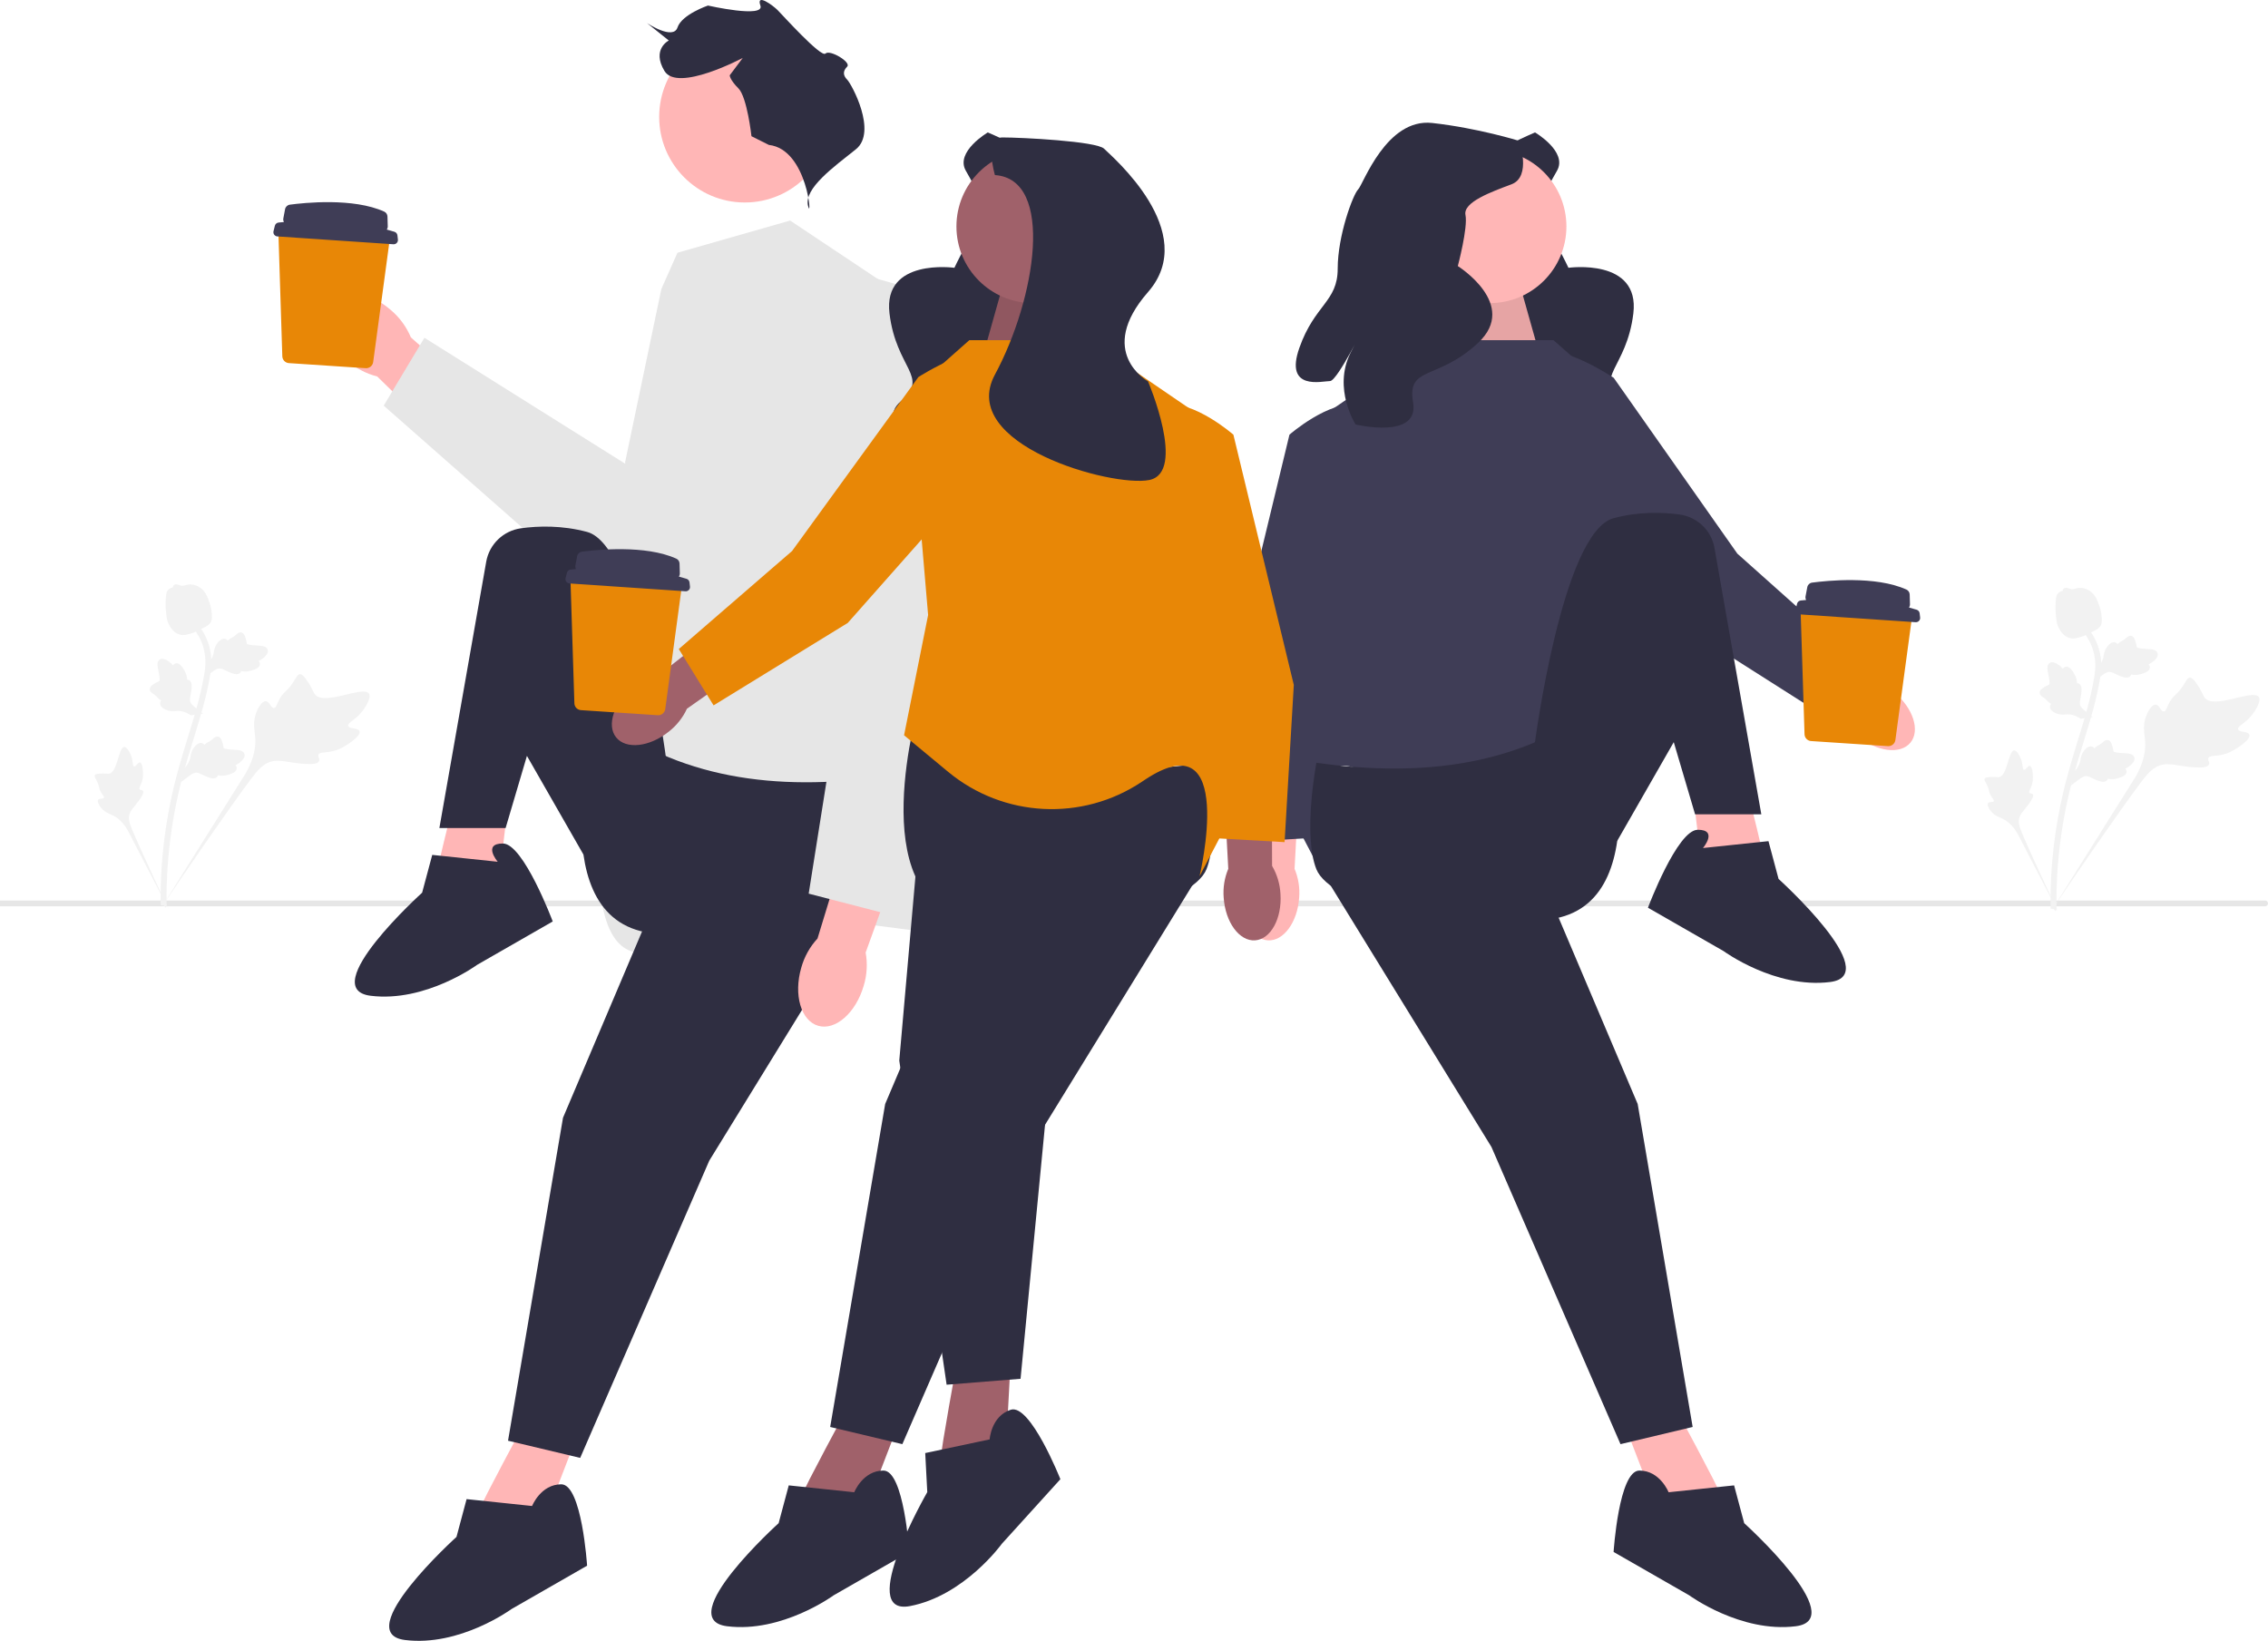
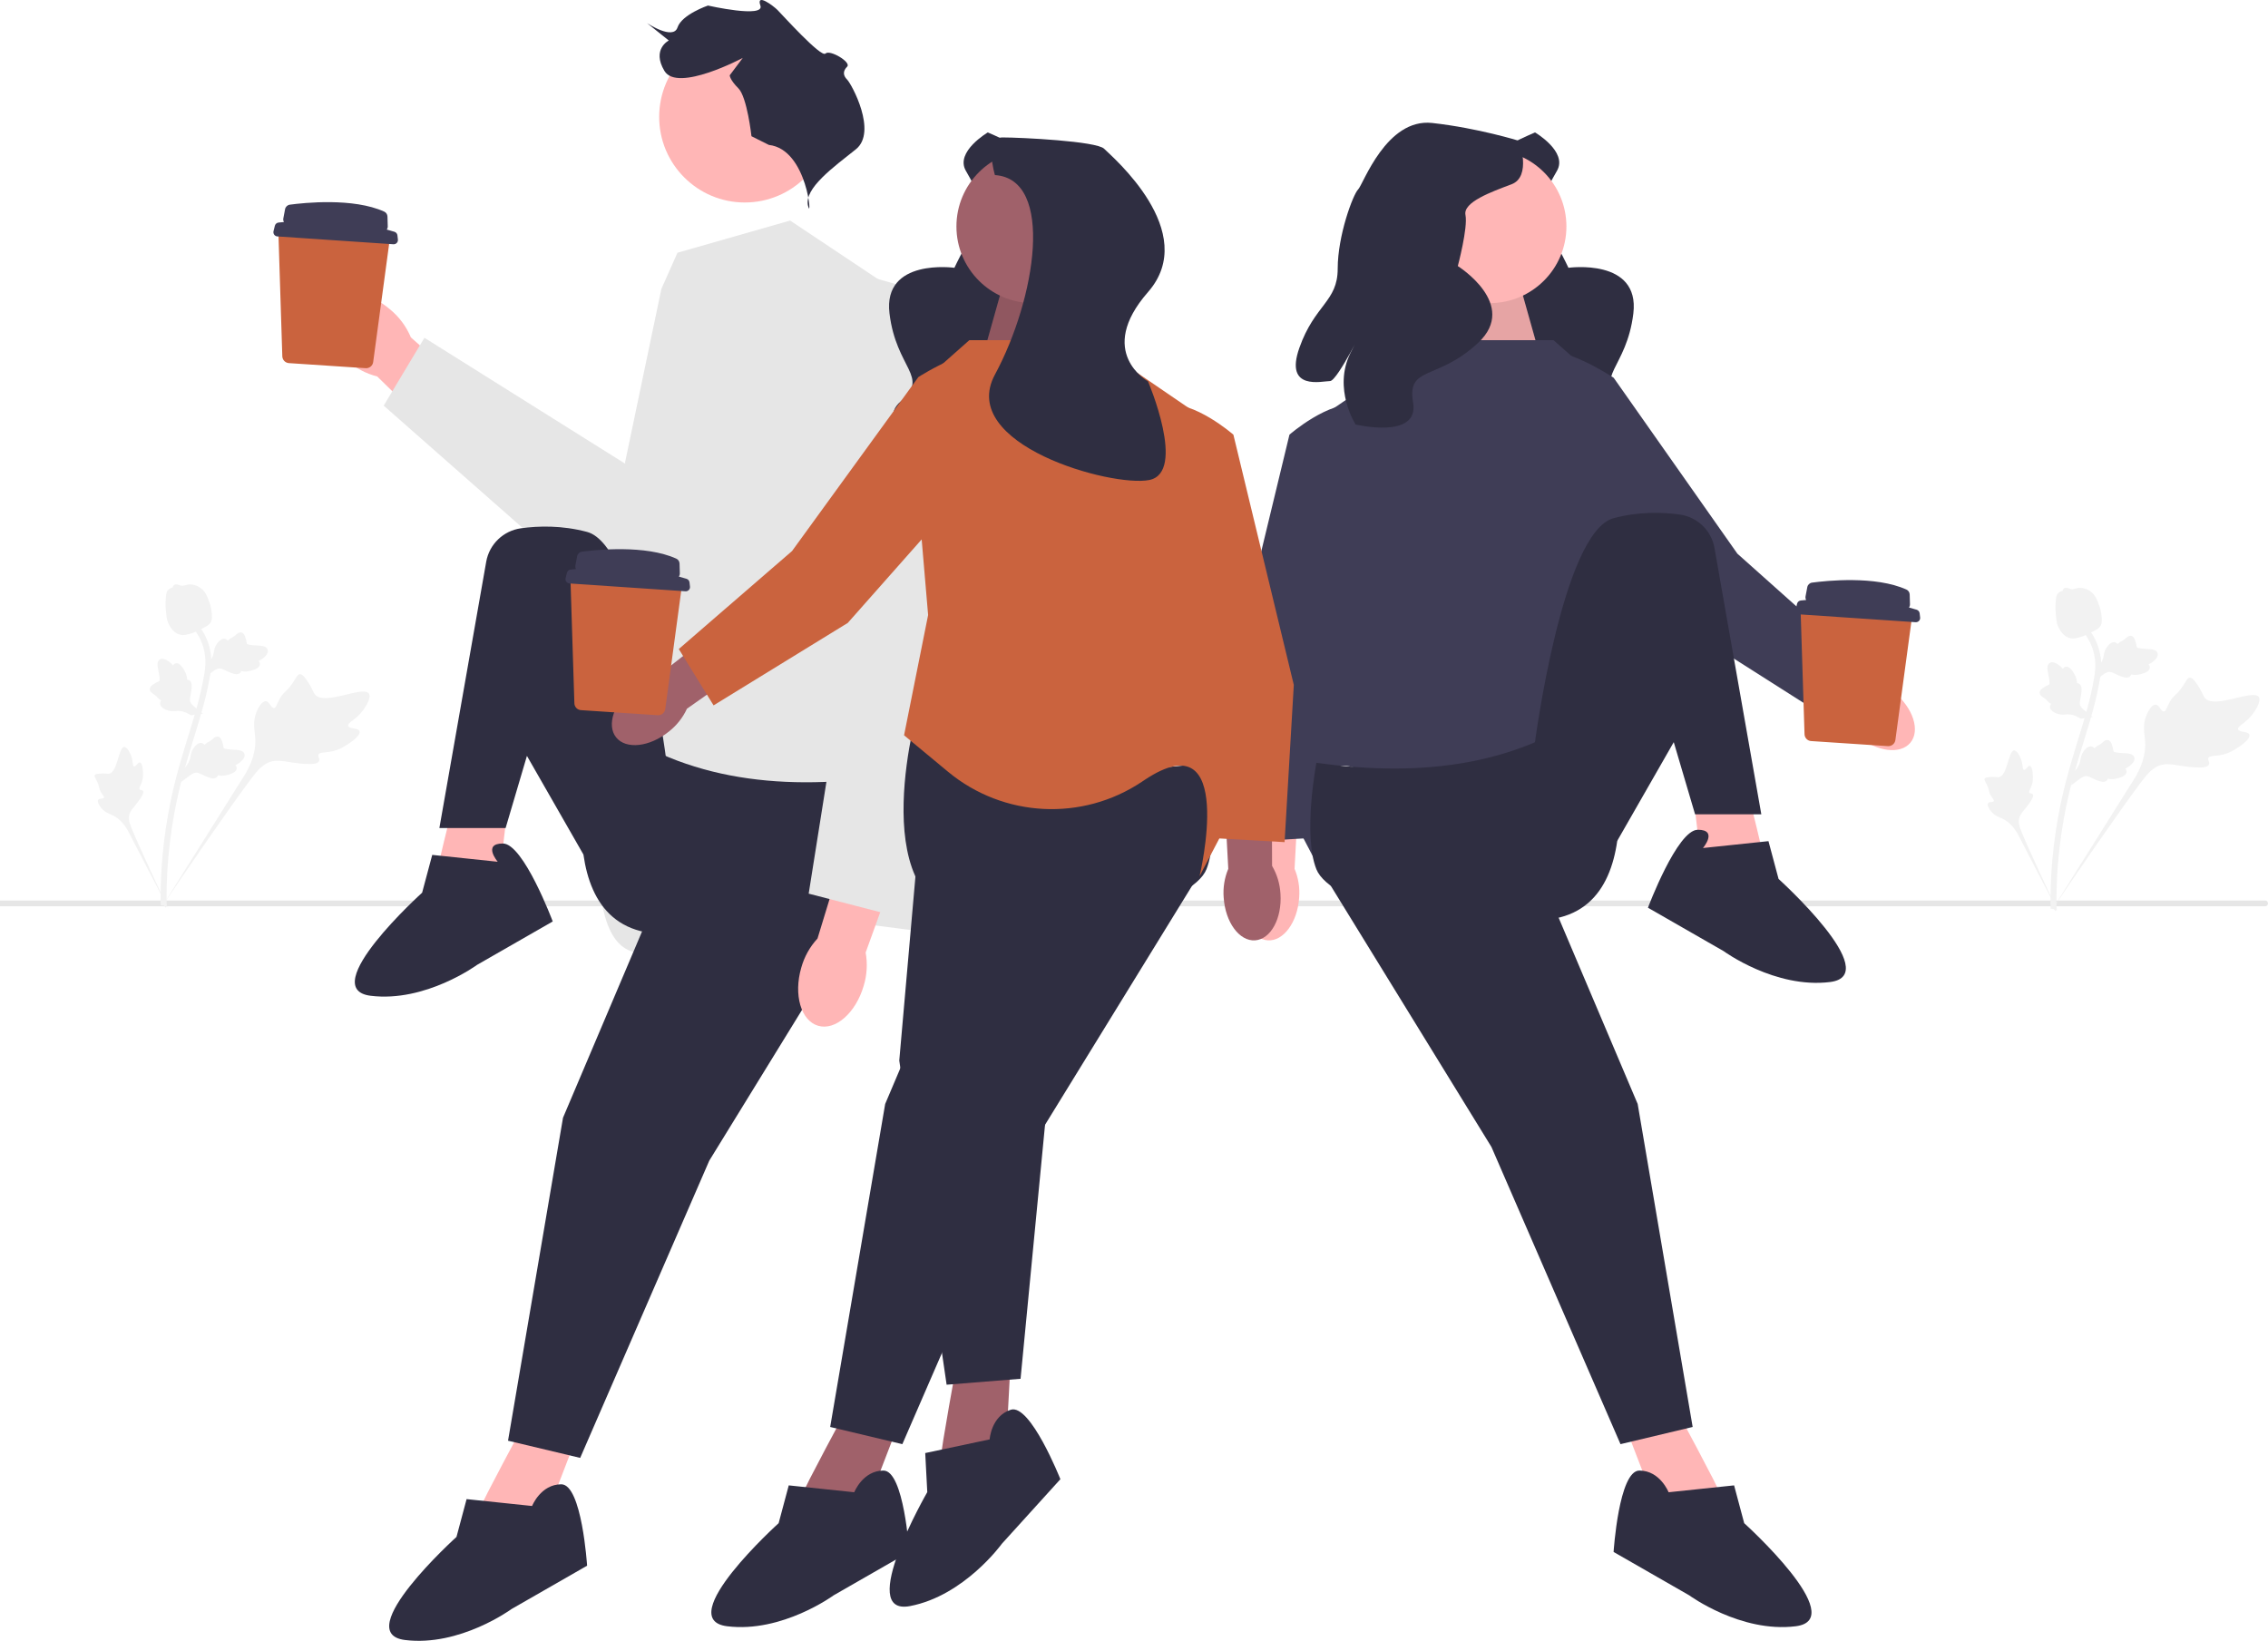
<svg xmlns="http://www.w3.org/2000/svg" width="660.04" height="477.556" viewBox="0 0 660.04 477.556">
  <path d="M660.04,262.93h0c0,.464-.376,.84-.84,.84H0v-1.68H659.2c.464,0,.84,.376,.84,.84Z" fill="#e6e6e6" />
  <g>
    <circle cx="216.748" cy="34.02" r="24.912" fill="#ffb6b6" />
    <path d="M229.949,64.188l-32.791,9.369-4.684,10.54-10.54,50.357v79.634s-12.882,28.106-5.855,52.699c7.511,26.287,33.962-4.74,53.87-1.199,19.909,3.541,51.528,7.054,51.528,7.054l-18.737-85.49-4.684-104.227-28.106-18.737Z" fill="#e6e6e6" />
    <path d="M223.761,42.178l-5.065-2.532s-1.266-11.396-3.799-13.928-2.532-3.799-2.532-3.799l3.799-5.065s-18.993,10.13-22.792,3.799,1.266-8.863,1.266-8.863l-6.331-5.065s7.597,5.065,8.863,1.266,8.863-6.376,8.863-6.376c0,0,16.59,3.754,15.259,0s3.734,.045,5,1.311,12.662,13.928,13.928,12.662,7.597,2.532,6.331,3.799-1.266,2.532,0,3.799,8.863,15.194,2.532,20.259-15.194,11.396-13.928,16.461,0-16.461-11.396-17.727Z" fill="#2f2e41" />
    <g>
-       <path id="uuid-9ec032c4-1053-42c3-862e-530ead60710b-406" d="M100.958,104.899c-6.394-5.512-8.733-13.279-5.224-17.347,3.508-4.069,11.534-2.898,17.93,2.617,2.585,2.168,4.613,4.923,5.915,8.036l26.797,23.696-11.388,12.338-25.208-24.67c-3.271-.829-6.296-2.43-8.822-4.669Z" fill="#ffb6b6" />
+       <path id="uuid-9ec032c4-1053-42c3-862e-530ead60710b-542" d="M100.958,104.899c-6.394-5.512-8.733-13.279-5.224-17.347,3.508-4.069,11.534-2.898,17.93,2.617,2.585,2.168,4.613,4.923,5.915,8.036l26.797,23.696-11.388,12.338-25.208-24.67c-3.271-.829-6.296-2.43-8.822-4.669Z" fill="#ffb6b6" />
      <path d="M192.755,84.499l17.651-1.605,15.48,73.826c2.95,14.067-6.272,27.801-20.409,30.396l-12.722,2.335L111.669,118.058l11.847-19.749,59.797,37.51,9.442-51.32Z" fill="#e6e6e6" />
    </g>
    <g>
      <path d="M153.349,412.812s-14,26-13,25,18,5,18,5l10-26-15-4Z" fill="#ffb6b6" />
      <path d="M132.685,230.817s-7.167,28.647-6.444,27.431,18.677,.414,18.677,.414l3.29-27.662-15.523-.183Z" fill="#ffb6b6" />
      <path d="M257.349,226c-31.638,4.445-60.215,.569-83.5-17.688,0,0-17,57,14,63s65.5-4.312,69.5-14.312,0-31,0-31Z" fill="#2f2e41" />
      <polygon points="198.349 244 163.849 325.312 147.849 419.312 168.849 424.312 206.412 337.812 257.349 255 198.349 244" fill="#2f2e41" />
      <path d="M193.849,220.812s-8-62-23-66c-7.313-1.95-14.15-1.761-19.237-1.055-5.128,.711-9.215,4.629-10.112,9.728l-13.631,77.515h19.276l6.205-21,16.5,28.812,24-28Z" fill="#2f2e41" />
      <path d="M144.849,250.812l-19.059-2-2.941,11s-31,28-15,30c16,2,31-9,31-9l22.01-12.626s-8.51-22.687-14.51-22.687-1.5,5.312-1.5,5.312Z" fill="#2f2e41" />
      <path d="M154.849,438.312l-19.059-2-2.941,11s-31,28-15,30,31-9,31-9l22.01-12.626s-1.51-23.687-7.51-23.687c-6,0-8.5,6.312-8.5,6.312Z" fill="#2f2e41" />
    </g>
    <g>
-       <path id="uuid-0c2c35cf-ee7e-4b84-8f52-274d32364181-407" d="M251.351,286.928c-2.298,7.881-8.227,13.084-13.243,11.621-5.016-1.463-7.217-9.038-4.917-16.922,.876-3.162,2.495-6.068,4.724-8.476l10.158-33.271,15.511,5.1-11.661,32.258c.586,3.229,.389,6.552-.573,9.69Z" fill="#ffb6b6" />
+       <path id="uuid-0c2c35cf-ee7e-4b84-8f52-274d32364181-543" d="M251.351,286.928c-2.298,7.881-8.227,13.084-13.243,11.621-5.016-1.463-7.217-9.038-4.917-16.922,.876-3.162,2.495-6.068,4.724-8.476l10.158-33.271,15.511,5.1-11.661,32.258c.586,3.229,.389,6.552-.573,9.69Z" fill="#ffb6b6" />
      <path d="M262.088,83.07l-8.088-2.281v0c-7.627,15.174-10.906,32.163-9.476,49.086l3.992,47.22-13.171,82.998,25.816,6.679,20.344-104.158-19.417-79.543Z" fill="#e6e6e6" />
    </g>
  </g>
  <g>
    <path d="M104.627,212.836c-.354-1.084-3.039-.607-3.296-1.576-.257-.966,2.319-1.776,4.295-4.498,.356-.491,2.601-3.584,1.74-4.886-1.632-2.466-12.988,3.676-15.714,.229-.598-.756-.844-2.055-2.626-4.472-.709-.961-1.164-1.426-1.707-1.412-.771,.019-1.047,.984-2.259,2.732-1.818,2.621-2.474,2.292-3.671,4.439-.889,1.594-.994,2.613-1.635,2.673-.907,.085-1.282-1.9-2.39-1.977-1.131-.079-2.263,1.882-2.824,3.415-1.053,2.875-.401,5.073-.256,7.263,.157,2.38-.212,5.864-2.798,10.336l-24.392,38.862c5.238-7.922,20.108-29.526,26.099-37.45,1.729-2.288,3.588-4.585,6.449-5.017,2.754-.416,6.105,.947,10.782,.867,.546-.009,2.066-.054,2.436-.86,.306-.666-.453-1.245-.177-1.871,.37-.84,2.037-.48,4.308-1.037,1.601-.393,2.689-1.043,3.625-1.602,.282-.169,4.484-2.714,4.012-4.157h-0Z" fill="#f2f2f2" />
    <path d="M40.741,221.909c-.634-.139-1.175,1.316-1.725,1.163-.548-.153-.202-1.651-.968-3.406-.138-.317-1.009-2.311-1.896-2.264-1.681,.089-1.943,7.435-4.421,7.779-.544,.075-1.252-.179-2.953-.001-.676,.071-1.036,.16-1.186,.431-.213,.384,.181,.798,.689,1.897,.762,1.648,.411,1.875,1.119,3.082,.526,.896,.995,1.242,.84,1.574-.22,.47-1.302,.081-1.66,.603-.365,.532,.271,1.654,.861,2.371,1.107,1.346,2.374,1.66,3.491,2.221,1.213,.61,2.817,1.796,4.266,4.355l12.036,23.184c-2.377-4.857-8.69-18.388-10.85-23.615-.624-1.509-1.215-3.084-.602-4.613,.59-1.472,2.226-2.723,3.537-5.042,.153-.271,.57-1.03,.281-1.444-.239-.342-.742-.137-.97-.453-.305-.424,.352-1.138,.734-2.414,.269-.899,.264-1.621,.26-2.241-.001-.187-.038-2.984-.882-3.169v0Z" fill="#f2f2f2" />
    <path d="M52.749,227.566l.378-3.493,.232-.219c1.074-1.015,1.745-2.089,1.997-3.196,.04-.176,.071-.354,.103-.535,.126-.718,.282-1.611,.972-2.538,.386-.517,1.409-1.684,2.463-1.276,.285,.107,.477,.291,.61,.487,.033-.034,.068-.068,.104-.105,.455-.443,.774-.605,1.081-.761,.236-.12,.479-.244,.891-.573,.181-.144,.326-.275,.447-.384,.37-.33,.843-.717,1.491-.564,.687,.188,.923,.843,1.079,1.277,.279,.774,.365,1.306,.422,1.659,.02,.129,.044,.274,.062,.321,.15,.379,2.038,.477,2.748,.518,1.597,.087,2.978,.162,3.31,1.255,.238,.782-.258,1.635-1.519,2.603-.393,.301-.785,.509-1.127,.664,.21,.199,.378,.469,.388,.838h0c.023,.872-.872,1.542-2.659,1.993-.444,.113-1.042,.263-1.823,.226-.368-.018-.691-.075-.966-.127-.041,.157-.116,.32-.252,.474-.398,.455-1.04,.571-1.912,.314-.963-.268-1.723-.633-2.395-.954-.586-.279-1.092-.518-1.516-.583-.789-.11-1.525,.377-2.405,1.025l-2.206,1.655h-0Z" fill="#f2f2f2" />
    <path d="M59.045,207.671l-3.475,.52-.271-.169c-1.254-.781-2.464-1.158-3.598-1.121-.18,.006-.36,.021-.544,.036-.727,.061-1.63,.136-2.702-.296-.598-.243-1.987-.935-1.859-2.059,.031-.302,.161-.535,.316-.714-.041-.024-.083-.048-.128-.075-.544-.328-.781-.595-1.01-.853-.176-.198-.357-.402-.781-.717-.186-.138-.348-.245-.485-.335-.413-.274-.907-.634-.924-1.299,.007-.712,.582-1.106,.962-1.368,.678-.466,1.171-.684,1.498-.829,.12-.052,.254-.112,.295-.142,.328-.242-.056-2.092-.196-2.79-.321-1.566-.599-2.922,.374-3.52,.696-.429,1.647-.165,2.903,.809,.391,.304,.691,.631,.928,.922,.139-.254,.358-.485,.712-.588h0c.838-.244,1.712,.452,2.602,2.066,.222,.401,.519,.941,.681,1.707,.076,.361,.103,.687,.122,.966,.162-0,.339,.031,.522,.123,.541,.269,.816,.861,.789,1.77-.015,.999-.175,1.828-.315,2.558-.121,.638-.224,1.188-.18,1.614,.093,.791,.751,1.379,1.602,2.066l2.16,1.714h-0Z" fill="#f2f2f2" />
    <path d="M59.513,197.237l.378-3.493,.232-.219c1.074-1.015,1.745-2.089,1.997-3.196,.04-.176,.071-.354,.103-.535,.126-.718,.282-1.611,.972-2.538,.386-.517,1.409-1.684,2.463-1.276,.285,.107,.477,.291,.61,.487,.033-.034,.068-.068,.104-.105,.455-.443,.774-.605,1.081-.761,.236-.12,.479-.244,.891-.573,.181-.144,.326-.275,.447-.384,.37-.33,.843-.717,1.491-.564,.687,.188,.923,.843,1.079,1.277,.279,.774,.365,1.306,.422,1.659,.02,.129,.044,.274,.062,.321,.15,.379,2.038,.477,2.748,.518,1.597,.087,2.978,.162,3.31,1.255,.238,.782-.258,1.635-1.519,2.603-.393,.301-.785,.509-1.127,.664,.21,.199,.378,.469,.388,.838h0c.023,.872-.872,1.542-2.659,1.993-.444,.113-1.042,.263-1.823,.226-.368-.018-.691-.075-.966-.127-.041,.157-.116,.32-.252,.474-.398,.455-1.04,.571-1.912,.314-.963-.268-1.723-.633-2.395-.954-.586-.279-1.092-.518-1.516-.583-.789-.11-1.525,.377-2.405,1.025l-2.206,1.655h-0Z" fill="#f2f2f2" />
    <path d="M48.247,264.162l-.614-.607,.011-.863-.011,.863-.854-.09c.004-.08-.002-.268-.008-.561-.033-1.607-.135-6.497,.546-14.011,.475-5.245,1.27-10.569,2.362-15.827,1.093-5.266,2.228-9.185,3.14-12.334,.688-2.375,1.382-4.628,2.06-6.823,1.809-5.863,3.516-11.402,4.574-17.719,.237-1.41,.728-4.346-.278-7.811-.584-2.01-1.584-3.901-2.972-5.62l1.344-1.085c1.532,1.9,2.638,3.995,3.286,6.226,1.116,3.842,.58,7.04,.323,8.577-1.076,6.429-2.801,12.021-4.628,17.941-.674,2.187-1.366,4.43-2.051,6.795-.903,3.12-2.028,7.005-3.107,12.203-1.079,5.195-1.864,10.454-2.334,15.633-.672,7.419-.571,12.237-.538,13.819,.017,.845,.021,1.022-.251,1.295v-0Z" fill="#f2f2f2" />
    <path d="M52.514,184.745c-.069-.015-.139-.033-.208-.053-1.418-.397-2.555-1.553-3.381-3.433-.387-.884-.478-1.815-.66-3.671-.029-.286-.155-1.734,0-3.653,.101-1.254,.236-1.758,.577-2.153,.379-.441,.89-.693,1.429-.82,.015-.166,.069-.328,.177-.482,.444-.639,1.187-.376,1.59-.24,.203,.073,.456,.166,.741,.214,.447,.077,.715-.001,1.119-.118,.387-.112,.868-.252,1.533-.24,1.312,.018,2.284,.608,2.604,.802,1.687,1.014,2.269,2.631,2.943,4.503,.134,.375,.578,1.732,.682,3.479,.075,1.26-.09,1.776-.28,2.145-.387,.758-.979,1.11-2.449,1.85-1.536,.775-2.306,1.163-2.938,1.362-1.47,.462-2.393,.751-3.479,.509v0Z" fill="#f2f2f2" />
  </g>
  <path d="M446.733,38.543s9.537,5.593,6.409,11.124-7.488,13.065-4.53,15.438c2.958,2.373,7.842,12.834,7.842,12.834,0,0,20.845-2.911,18.888,13.281-1.957,16.193-11.75,18.4-3.356,25.524,8.394,7.124-8.724,15.643-8.724,15.643,0,0-11.817-3.682-14.513-15.007s2.403,8.659,.693,10.091-8.351,10.877-13.05-1.68c-4.699-12.557-.046-17.425-6.255-24.836s-10.43-19.397-10.245-21.493-7.102-21.215,4.114-28.672c11.216-7.457,22.725-12.248,22.725-12.248Z" fill="#2f2e41" />
  <g>
-     <path id="uuid-40eda929-ef4c-4923-ad7d-cda70967e632-408" d="M540.67,214.233c5.537,4.583,12.39,5.44,15.305,1.916,2.916-3.524,.79-10.095-4.749-14.678-2.188-1.861-4.789-3.171-7.587-3.821l-23.706-19.12-8.735,11.316,24.297,17.648c1.162,2.628,2.936,4.939,5.175,6.74Z" fill="#ffb6b6" />
+     <path id="uuid-40eda929-ef4c-4923-ad7d-cda70967e632-544" d="M540.67,214.233c5.537,4.583,12.39,5.44,15.305,1.916,2.916-3.524,.79-10.095-4.749-14.678-2.188-1.861-4.789-3.171-7.587-3.821l-23.706-19.12-8.735,11.316,24.297,17.648c1.162,2.628,2.936,4.939,5.175,6.74Z" fill="#ffb6b6" />
    <path d="M469.622,109.958s-18.603-12.441-24.695-6.341c-6.092,6.101-4.637,21.338-4.637,21.338l48.786,56.856,38.685,24.59,10.373-16.243-32.523-29.021-35.988-51.179Z" fill="#3f3d56" />
  </g>
  <polygon points="442.353 83.008 449.103 107 412.055 107 424.255 77.438 442.353 83.008" fill="#ffb6b6" />
  <polygon points="442.353 83.008 449.103 107 412.055 107 424.255 77.438 442.353 83.008" opacity=".1" />
  <g>
-     <path id="uuid-c7296f43-523d-4c33-91d5-0d02a2c7186e-409" d="M361.56,260.149c-.478,7.171,2.834,13.231,7.398,13.535s8.65-5.263,9.128-12.437c.23-2.863-.229-5.74-1.339-8.389l1.643-30.411-14.287-.467-.102,30.029c-1.452,2.479-2.289,5.271-2.44,8.14Z" fill="#ffb6b6" />
+     <path id="uuid-c7296f43-523d-4c33-91d5-0d02a2c7186e-545" d="M361.56,260.149c-.478,7.171,2.834,13.231,7.398,13.535s8.65-5.263,9.128-12.437c.23-2.863-.229-5.74-1.339-8.389l1.643-30.411-14.287-.467-.102,30.029c-1.452,2.479-2.289,5.271-2.44,8.14Z" fill="#ffb6b6" />
    <path d="M404.581,141.531s-.79-22.366-9.302-23.739-20.02,8.72-20.02,8.72l-17.581,72.826,2.682,45.76,19.242-1.087,4.516-43.354,20.462-59.125Z" fill="#3f3d56" />
  </g>
  <path d="M487.103,408.812s14,26,13,25-18,5-18,5l-10-26,15-4Z" fill="#ffb6b6" />
  <path d="M507.766,226.817s7.167,28.647,6.444,27.431-18.677,.414-18.677,.414l-3.29-27.662,15.523-.183Z" fill="#ffb6b6" />
  <path d="M452.103,99h-34.953l-38.047,26-11,91,6,18,11,21s-11-46,16-28,29,21,29,21l36-18,13.5-74.5-10-41-17.5-15.5Z" fill="#3f3d56" />
  <path d="M383.103,222c31.638,4.445,60.215,.569,83.5-17.688,0,0,17,57-14,63-31,6-65.5-4.312-69.5-14.312-4-10,0-31,0-31Z" fill="#2f2e41" />
  <polygon points="442.103 240 476.603 321.312 492.603 415.312 471.603 420.312 434.04 333.812 383.103 251 442.103 240" fill="#2f2e41" />
  <path d="M446.603,216.812s8-62,23-66c7.313-1.95,14.15-1.761,19.237-1.055,5.128,.711,9.215,4.629,10.112,9.728l13.631,77.515h-19.276l-6.205-21-16.5,28.812-24-28Z" fill="#2f2e41" />
  <path d="M495.603,246.812l19.059-2,2.941,11s31,28,15,30c-16,2-31-9-31-9l-22.01-12.626s8.51-22.687,14.51-22.687,1.5,5.312,1.5,5.312Z" fill="#2f2e41" />
  <path d="M485.603,434.312l19.059-2,2.941,11s31,28,15,30c-16,2-31-9-31-9l-22.01-12.626s1.51-23.687,7.51-23.687,8.5,6.312,8.5,6.312Z" fill="#2f2e41" />
  <circle cx="433.551" cy="65.911" r="22.311" fill="#ffb6b6" />
  <path d="M442.103,40.997s3.718,10.412-2.231,12.643-14.13,5.206-13.386,8.924-2.231,14.874-2.231,14.874c0,0,17.849,11.155,5.949,22.311-11.899,11.155-20.823,6.559-18.964,17.409s-16.733,6.389-16.733,6.389c0,0-6.693-10.412-1.487-20.823,5.206-10.412-3.718,8.181-5.949,8.181s-13.386,2.975-8.924-9.668,11.155-13.386,11.155-23.054c0-9.668,4.462-21.567,5.949-23.054s8.181-20.823,21.567-19.336,25.285,5.206,25.285,5.206Z" fill="#2f2e41" />
  <path d="M247.103,408.812s-14,26-13,25,18,5,18,5l10-26-15-4Z" fill="#a0616a" />
  <path d="M351.103,222c-31.638,4.445-60.215,.569-83.5-17.688,0,0-17,57,14,63,31,6,65.5-4.312,69.5-14.312s0-31,0-31Z" fill="#2f2e41" />
  <polygon points="292.103 240 257.603 321.312 241.603 415.312 262.603 420.312 300.166 333.812 351.103 251 292.103 240" fill="#2f2e41" />
  <path d="M248.603,434.312l-19.059-2-2.941,11s-31,28-15,30,31-9,31-9l22.01-12.626s-1.51-23.687-7.51-23.687-8.5,6.312-8.5,6.312Z" fill="#2f2e41" />
  <path d="M278.714,395.133s-5.296,29.051-4.653,27.791,18.665-.797,18.665-.797l1.491-27.817-15.502,.823Z" fill="#a0616a" />
  <polygon points="269.44 220.672 261.708 308.662 275.488 403.013 297.006 401.29 306.051 307.421 328.956 212.934 269.44 220.672" fill="#2f2e41" />
  <path d="M288.008,418.927l-18.746,3.977,.596,11.371s-20.85,36.198-5.013,33.164c15.837-3.034,26.711-18.125,26.711-18.125l17.041-18.8s-8.744-22.065-14.451-20.214-6.138,8.627-6.138,8.627Z" fill="#2f2e41" />
  <path d="M287.472,38.543s-9.537,5.593-6.409,11.124,7.488,13.065,4.53,15.438-7.842,12.834-7.842,12.834c0,0-20.845-2.911-18.888,13.281s11.75,18.4,3.356,25.524c-8.394,7.124,8.724,15.643,8.724,15.643,0,0,11.817-3.682,14.513-15.007s-2.403,8.659-.693,10.091,8.351,10.877,13.05-1.68,.046-17.425,6.255-24.836c6.209-7.411,10.43-19.397,10.245-21.493s7.102-21.215-4.114-28.672c-11.216-7.457-22.725-12.248-22.725-12.248Z" fill="#2f2e41" />
  <polygon points="291.853 83.008 285.103 107 322.15 107 309.951 77.438 291.853 83.008" fill="#a0616a" />
  <polygon points="291.853 83.008 285.103 107 322.15 107 309.951 77.438 291.853 83.008" opacity=".1" />
  <g>
-     <path id="uuid-30591428-cd87-4ca8-90c0-8a5e265d7e31-410" d="M372.645,260.149c.478,7.171-2.834,13.231-7.398,13.535s-8.65-5.263-9.128-12.437c-.23-2.863,.229-5.74,1.339-8.389l-1.643-30.411,14.287-.467,.102,30.029c1.452,2.479,2.289,5.271,2.44,8.14Z" fill="#a0616a" />
-     <path d="M329.624,141.531s.79-22.366,9.302-23.739c8.511-1.373,20.02,8.72,20.02,8.72l17.581,72.826-2.682,45.76-19.242-1.087-4.516-43.354-20.462-59.125Z" fill="#e88706" />
+     <path id="uuid-30591428-cd87-4ca8-90c0-8a5e265d7e31-546" d="M372.645,260.149c.478,7.171-2.834,13.231-7.398,13.535s-8.65-5.263-9.128-12.437c-.23-2.863,.229-5.74,1.339-8.389l-1.643-30.411,14.287-.467,.102,30.029c1.452,2.479,2.289,5.271,2.44,8.14Z" fill="#a0616a" />
+     <path d="M329.624,141.531s.79-22.366,9.302-23.739c8.511-1.373,20.02,8.72,20.02,8.72l17.581,72.826-2.682,45.76-19.242-1.087-4.516-43.354-20.462-59.125Z" fill="#ca633e" />
  </g>
-   <path d="M282.103,99h34.953l38.047,26,11,91-6,18-11,21s11-46-16-28c-.27,.18-.537,.358-.803,.536-17.38,11.609-40.314,10.417-56.402-2.925l-12.795-10.611,7-35-5.5-64.5,17.5-15.5Z" fill="#e88706" />
+   <path d="M282.103,99h34.953l38.047,26,11,91-6,18-11,21s11-46-16-28c-.27,.18-.537,.358-.803,.536-17.38,11.609-40.314,10.417-56.402-2.925l-12.795-10.611,7-35-5.5-64.5,17.5-15.5Z" fill="#ca633e" />
  <g>
-     <path id="uuid-53b096d6-03cc-438c-8f9a-f5acbbdd06bd-411" d="M194.642,212.93c-5.606,4.498-12.471,5.251-15.333,1.683-2.862-3.568-.637-10.106,4.972-14.604,2.216-1.828,4.837-3.098,7.644-3.705l23.993-18.758,8.562,11.447-24.562,17.276c-1.202,2.61-3.011,4.894-5.277,6.661Z" fill="#a0616a" />
-     <path d="M267.266,109.746s18.79-12.157,24.789-5.965,4.312,21.406,4.312,21.406l-49.644,56.108-39.054,23.999-10.125-16.399,32.96-28.523,36.762-50.626Z" fill="#e88706" />
+     <path id="uuid-53b096d6-03cc-438c-8f9a-f5acbbdd06bd-547" d="M194.642,212.93c-5.606,4.498-12.471,5.251-15.333,1.683-2.862-3.568-.637-10.106,4.972-14.604,2.216-1.828,4.837-3.098,7.644-3.705l23.993-18.758,8.562,11.447-24.562,17.276c-1.202,2.61-3.011,4.894-5.277,6.661Z" fill="#a0616a" />
+     <path d="M267.266,109.746s18.79-12.157,24.789-5.965,4.312,21.406,4.312,21.406l-49.644,56.108-39.054,23.999-10.125-16.399,32.96-28.523,36.762-50.626Z" fill="#ca633e" />
  </g>
  <circle cx="300.654" cy="65.911" r="22.311" fill="#a0616a" />
  <path d="M289.548,50.956s-3.287-10.956,2.191-10.956,27.391,1.096,29.582,3.287,28.121,24.183,12.782,41.713c-15.339,17.53,0,26,0,26,0,0,11.322,26.511,.366,28.702-10.956,2.191-55.898-10.338-44.921-30.678,11.912-22.072,17.455-56.91,0-58.068Z" fill="#2f2e41" />
  <g>
    <path d="M654.627,213.836c-.354-1.084-3.039-.607-3.296-1.576-.257-.966,2.319-1.776,4.295-4.498,.356-.491,2.601-3.584,1.74-4.886-1.632-2.466-12.988,3.676-15.714,.229-.598-.756-.844-2.055-2.626-4.472-.709-.961-1.164-1.426-1.707-1.412-.771,.019-1.047,.984-2.259,2.732-1.818,2.621-2.474,2.292-3.671,4.439-.889,1.594-.994,2.613-1.635,2.673-.907,.085-1.282-1.9-2.39-1.977-1.131-.079-2.263,1.882-2.824,3.415-1.053,2.875-.401,5.073-.256,7.263,.157,2.38-.212,5.864-2.798,10.336l-24.392,38.862c5.238-7.922,20.108-29.526,26.099-37.45,1.729-2.288,3.588-4.585,6.449-5.017,2.754-.416,6.105,.947,10.782,.867,.546-.009,2.066-.054,2.436-.86,.306-.666-.453-1.245-.177-1.871,.37-.84,2.037-.48,4.308-1.037,1.601-.393,2.689-1.043,3.625-1.602,.282-.169,4.484-2.714,4.012-4.157h-0Z" fill="#f2f2f2" />
    <path d="M590.741,222.909c-.634-.139-1.175,1.316-1.725,1.163-.548-.153-.202-1.651-.968-3.406-.138-.317-1.009-2.311-1.896-2.264-1.681,.089-1.943,7.435-4.421,7.779-.544,.075-1.252-.179-2.953-.001-.676,.071-1.036,.16-1.186,.431-.213,.384,.181,.798,.689,1.897,.762,1.648,.411,1.875,1.119,3.082,.526,.896,.995,1.242,.84,1.574-.22,.47-1.302,.081-1.66,.603-.365,.532,.271,1.654,.861,2.371,1.107,1.346,2.374,1.66,3.491,2.221,1.213,.61,2.817,1.796,4.266,4.355l12.036,23.184c-2.377-4.857-8.69-18.388-10.85-23.615-.624-1.509-1.215-3.084-.602-4.613,.59-1.472,2.226-2.723,3.537-5.042,.153-.271,.57-1.03,.281-1.444-.239-.342-.742-.137-.97-.453-.305-.424,.352-1.138,.734-2.414,.269-.899,.264-1.621,.26-2.241-.001-.187-.038-2.984-.882-3.169v0Z" fill="#f2f2f2" />
    <path d="M602.749,228.566l.378-3.493,.232-.219c1.074-1.015,1.745-2.089,1.997-3.196,.04-.176,.071-.354,.103-.535,.126-.718,.282-1.611,.972-2.538,.386-.517,1.409-1.684,2.463-1.276,.285,.107,.477,.291,.61,.487,.033-.034,.068-.068,.104-.105,.455-.443,.774-.605,1.081-.761,.236-.12,.479-.244,.891-.573,.181-.144,.326-.275,.447-.384,.37-.33,.843-.717,1.491-.564,.687,.188,.923,.843,1.079,1.277,.279,.774,.365,1.306,.422,1.659,.02,.129,.044,.274,.062,.321,.15,.379,2.038,.477,2.748,.518,1.597,.087,2.978,.162,3.31,1.255,.238,.782-.258,1.635-1.519,2.603-.393,.301-.785,.509-1.127,.664,.21,.199,.378,.469,.388,.838h0c.023,.872-.872,1.542-2.659,1.993-.444,.113-1.042,.263-1.823,.226-.368-.018-.691-.075-.966-.127-.041,.157-.116,.32-.252,.474-.398,.455-1.04,.571-1.912,.314-.963-.268-1.723-.633-2.395-.954-.586-.279-1.092-.518-1.516-.583-.789-.11-1.525,.377-2.405,1.025l-2.206,1.655h-0Z" fill="#f2f2f2" />
    <path d="M609.045,208.671l-3.475,.52-.271-.169c-1.254-.781-2.464-1.158-3.598-1.121-.18,.006-.36,.021-.544,.036-.727,.061-1.63,.136-2.702-.296-.598-.243-1.987-.935-1.859-2.059,.031-.302,.161-.535,.316-.714-.041-.024-.083-.048-.128-.075-.544-.328-.781-.595-1.01-.853-.176-.198-.357-.402-.781-.717-.186-.138-.348-.245-.485-.335-.413-.274-.907-.634-.924-1.299,.007-.712,.582-1.106,.962-1.368,.678-.466,1.171-.684,1.498-.829,.12-.052,.254-.112,.295-.142,.328-.242-.056-2.092-.196-2.79-.321-1.566-.599-2.922,.374-3.52,.696-.429,1.647-.165,2.903,.809,.391,.304,.691,.631,.928,.922,.139-.254,.358-.485,.712-.588h0c.838-.244,1.712,.452,2.602,2.066,.222,.401,.519,.941,.681,1.707,.076,.361,.103,.687,.122,.966,.162-0,.339,.031,.522,.123,.541,.269,.816,.861,.789,1.77-.015,.999-.175,1.828-.315,2.558-.121,.638-.224,1.188-.18,1.614,.093,.791,.751,1.379,1.602,2.066l2.16,1.714h-0Z" fill="#f2f2f2" />
    <path d="M609.513,198.237l.378-3.493,.232-.219c1.074-1.015,1.745-2.089,1.997-3.196,.04-.176,.071-.354,.103-.535,.126-.718,.282-1.611,.972-2.538,.386-.517,1.409-1.684,2.463-1.276,.285,.107,.477,.291,.61,.487,.033-.034,.068-.068,.104-.105,.455-.443,.774-.605,1.081-.761,.236-.12,.479-.244,.891-.573,.181-.144,.326-.275,.447-.384,.37-.33,.843-.717,1.491-.564,.687,.188,.923,.843,1.079,1.277,.279,.774,.365,1.306,.422,1.659,.02,.129,.044,.274,.062,.321,.15,.379,2.038,.477,2.748,.518,1.597,.087,2.978,.162,3.31,1.255,.238,.782-.258,1.635-1.519,2.603-.393,.301-.785,.509-1.127,.664,.21,.199,.378,.469,.388,.838h0c.023,.872-.872,1.542-2.659,1.993-.444,.113-1.042,.263-1.823,.226-.368-.018-.691-.075-.966-.127-.041,.157-.116,.32-.252,.474-.398,.455-1.04,.571-1.912,.314-.963-.268-1.723-.633-2.395-.954-.586-.279-1.092-.518-1.516-.583-.789-.11-1.525,.377-2.405,1.025l-2.206,1.655h-0Z" fill="#f2f2f2" />
    <path d="M598.247,265.162l-.614-.607,.011-.863-.011,.863-.854-.09c.004-.08-.002-.268-.008-.561-.033-1.607-.135-6.497,.546-14.011,.475-5.245,1.27-10.569,2.362-15.827,1.093-5.266,2.228-9.185,3.14-12.334,.688-2.375,1.382-4.628,2.06-6.823,1.809-5.863,3.516-11.402,4.574-17.719,.237-1.41,.728-4.346-.278-7.811-.584-2.01-1.584-3.901-2.972-5.62l1.344-1.085c1.532,1.9,2.638,3.995,3.286,6.226,1.116,3.842,.58,7.04,.323,8.577-1.076,6.429-2.801,12.021-4.628,17.941-.674,2.187-1.366,4.43-2.051,6.795-.903,3.12-2.028,7.005-3.107,12.203-1.079,5.195-1.864,10.454-2.334,15.633-.672,7.419-.571,12.237-.538,13.819,.017,.845,.021,1.022-.251,1.295v-0Z" fill="#f2f2f2" />
    <path d="M602.514,185.745c-.069-.015-.139-.033-.208-.053-1.418-.397-2.555-1.553-3.381-3.433-.387-.884-.478-1.815-.66-3.671-.029-.286-.155-1.734,0-3.653,.101-1.254,.236-1.758,.577-2.153,.379-.441,.89-.693,1.429-.82,.015-.166,.069-.328,.177-.482,.444-.639,1.187-.376,1.59-.24,.203,.073,.456,.166,.741,.214,.447,.077,.715-.001,1.119-.118,.387-.112,.868-.252,1.533-.24,1.312,.018,2.284,.608,2.604,.802,1.687,1.014,2.269,2.631,2.943,4.503,.134,.375,.578,1.732,.682,3.479,.075,1.26-.09,1.776-.28,2.145-.387,.758-.979,1.11-2.449,1.85-1.536,.775-2.306,1.163-2.938,1.362-1.47,.462-2.393,.751-3.479,.509v0Z" fill="#f2f2f2" />
  </g>
  <g>
-     <path d="M167.16,204.692l-1.128-35.593c-.018-.578,.209-1.14,.623-1.543,.415-.403,.984-.615,1.561-.58l28.244,1.694c.571,.034,1.106,.307,1.469,.748,.363,.441,.527,1.019,.451,1.585l-4.778,35.376c-.145,1.07-1.102,1.853-2.179,1.781l-22.338-1.477c-.227-.015-.442-.065-.642-.146-.738-.298-1.256-1.008-1.282-1.846Z" fill="#e88706" />
+     <path d="M167.16,204.692l-1.128-35.593c-.018-.578,.209-1.14,.623-1.543,.415-.403,.984-.615,1.561-.58l28.244,1.694c.571,.034,1.106,.307,1.469,.748,.363,.441,.527,1.019,.451,1.585l-4.778,35.376c-.145,1.07-1.102,1.853-2.179,1.781l-22.338-1.477c-.227-.015-.442-.065-.642-.146-.738-.298-1.256-1.008-1.282-1.846Z" fill="#ca633e" />
    <path d="M166.066,165.77c.395-.042,.924-.093,1.56-.146-.17-.316-.239-.69-.167-1.074l.504-2.666c.131-.692,.688-1.222,1.386-1.316,4.159-.556,18.463-2.065,27.47,2.021,.564,.256,.926,.817,.944,1.436l.082,2.844c.01,.352-.092,.678-.271,.948,.749,.201,1.495,.414,2.235,.646,.464,.145,.796,.555,.852,1.038l.14,1.212c.089,.769-.541,1.43-1.314,1.378l-33.766-2.28c-.768-.052-1.304-.785-1.119-1.533l.389-1.573c.125-.507,.554-.88,1.073-.934Z" fill="#3f3d56" />
  </g>
  <g>
-     <path d="M82.16,103.692l-1.128-35.593c-.018-.578,.209-1.14,.623-1.543,.415-.403,.984-.615,1.561-.58l28.244,1.694c.571,.034,1.106,.307,1.469,.748,.363,.441,.527,1.019,.451,1.585l-4.778,35.376c-.145,1.07-1.102,1.853-2.179,1.781l-22.338-1.477c-.227-.015-.442-.065-.642-.146-.738-.298-1.256-1.008-1.282-1.846Z" fill="#e88706" />
+     <path d="M82.16,103.692l-1.128-35.593c-.018-.578,.209-1.14,.623-1.543,.415-.403,.984-.615,1.561-.58l28.244,1.694c.571,.034,1.106,.307,1.469,.748,.363,.441,.527,1.019,.451,1.585l-4.778,35.376c-.145,1.07-1.102,1.853-2.179,1.781l-22.338-1.477c-.227-.015-.442-.065-.642-.146-.738-.298-1.256-1.008-1.282-1.846Z" fill="#ca633e" />
    <path d="M81.066,64.77c.395-.042,.924-.093,1.56-.146-.17-.316-.239-.69-.167-1.074l.504-2.666c.131-.692,.688-1.222,1.386-1.316,4.159-.556,18.463-2.065,27.47,2.021,.564,.256,.926,.817,.944,1.436l.082,2.844c.01,.352-.092,.678-.271,.948,.749,.201,1.495,.414,2.235,.646,.464,.145,.796,.555,.852,1.038l.14,1.212c.089,.769-.541,1.43-1.314,1.378l-33.766-2.28c-.768-.052-1.304-.785-1.119-1.533l.389-1.573c.125-.507,.554-.88,1.073-.934Z" fill="#3f3d56" />
  </g>
  <g>
-     <path d="M525.16,213.692l-1.128-35.593c-.018-.578,.209-1.14,.623-1.543,.415-.403,.984-.615,1.561-.58l28.244,1.694c.571,.034,1.106,.307,1.469,.748,.363,.441,.527,1.019,.451,1.585l-4.778,35.376c-.145,1.07-1.102,1.853-2.179,1.781l-22.338-1.477c-.227-.015-.442-.065-.642-.146-.738-.298-1.256-1.008-1.282-1.846Z" fill="#e88706" />
+     <path d="M525.16,213.692l-1.128-35.593c-.018-.578,.209-1.14,.623-1.543,.415-.403,.984-.615,1.561-.58l28.244,1.694c.571,.034,1.106,.307,1.469,.748,.363,.441,.527,1.019,.451,1.585l-4.778,35.376c-.145,1.07-1.102,1.853-2.179,1.781l-22.338-1.477c-.227-.015-.442-.065-.642-.146-.738-.298-1.256-1.008-1.282-1.846Z" fill="#ca633e" />
    <path d="M524.066,174.77c.395-.042,.924-.093,1.56-.146-.17-.316-.239-.69-.167-1.074l.504-2.666c.131-.692,.688-1.222,1.386-1.316,4.159-.556,18.463-2.065,27.47,2.021,.564,.256,.926,.817,.944,1.436l.082,2.844c.01,.352-.092,.678-.271,.948,.749,.201,1.495,.414,2.235,.646,.464,.145,.796,.555,.852,1.038l.14,1.212c.089,.769-.541,1.43-1.314,1.378l-33.766-2.28c-.768-.052-1.304-.785-1.119-1.533l.389-1.573c.125-.507,.554-.88,1.073-.934Z" fill="#3f3d56" />
  </g>
</svg>
